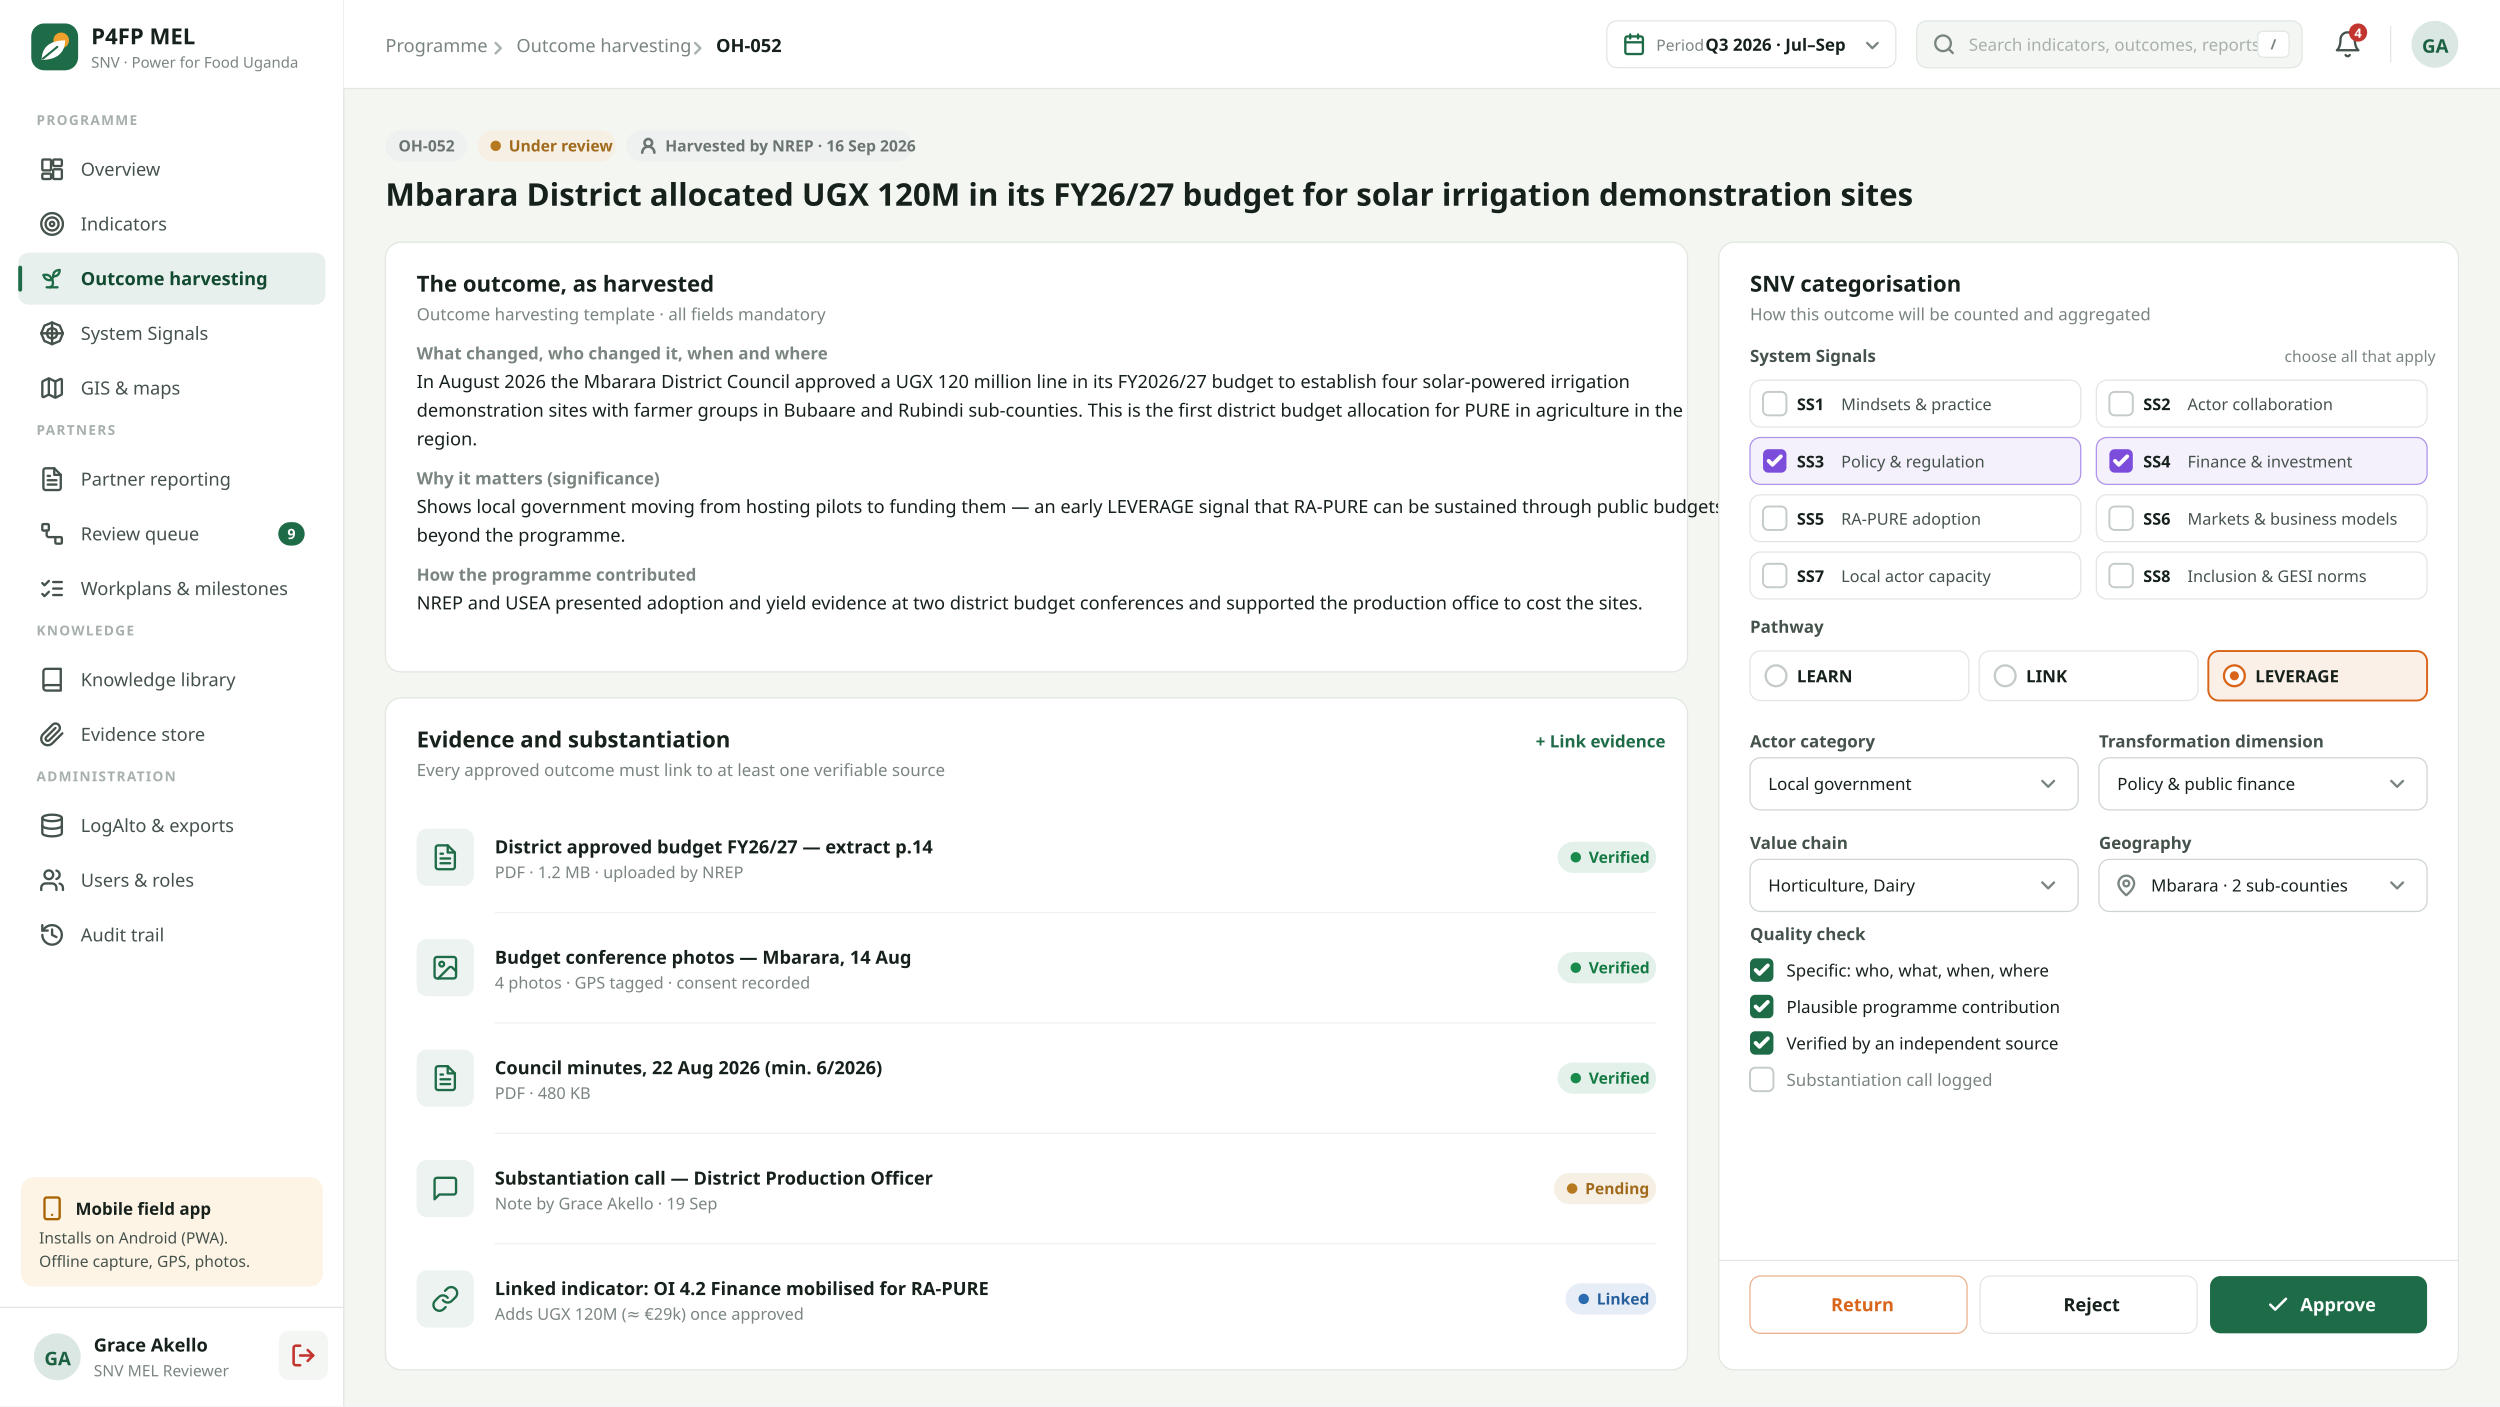
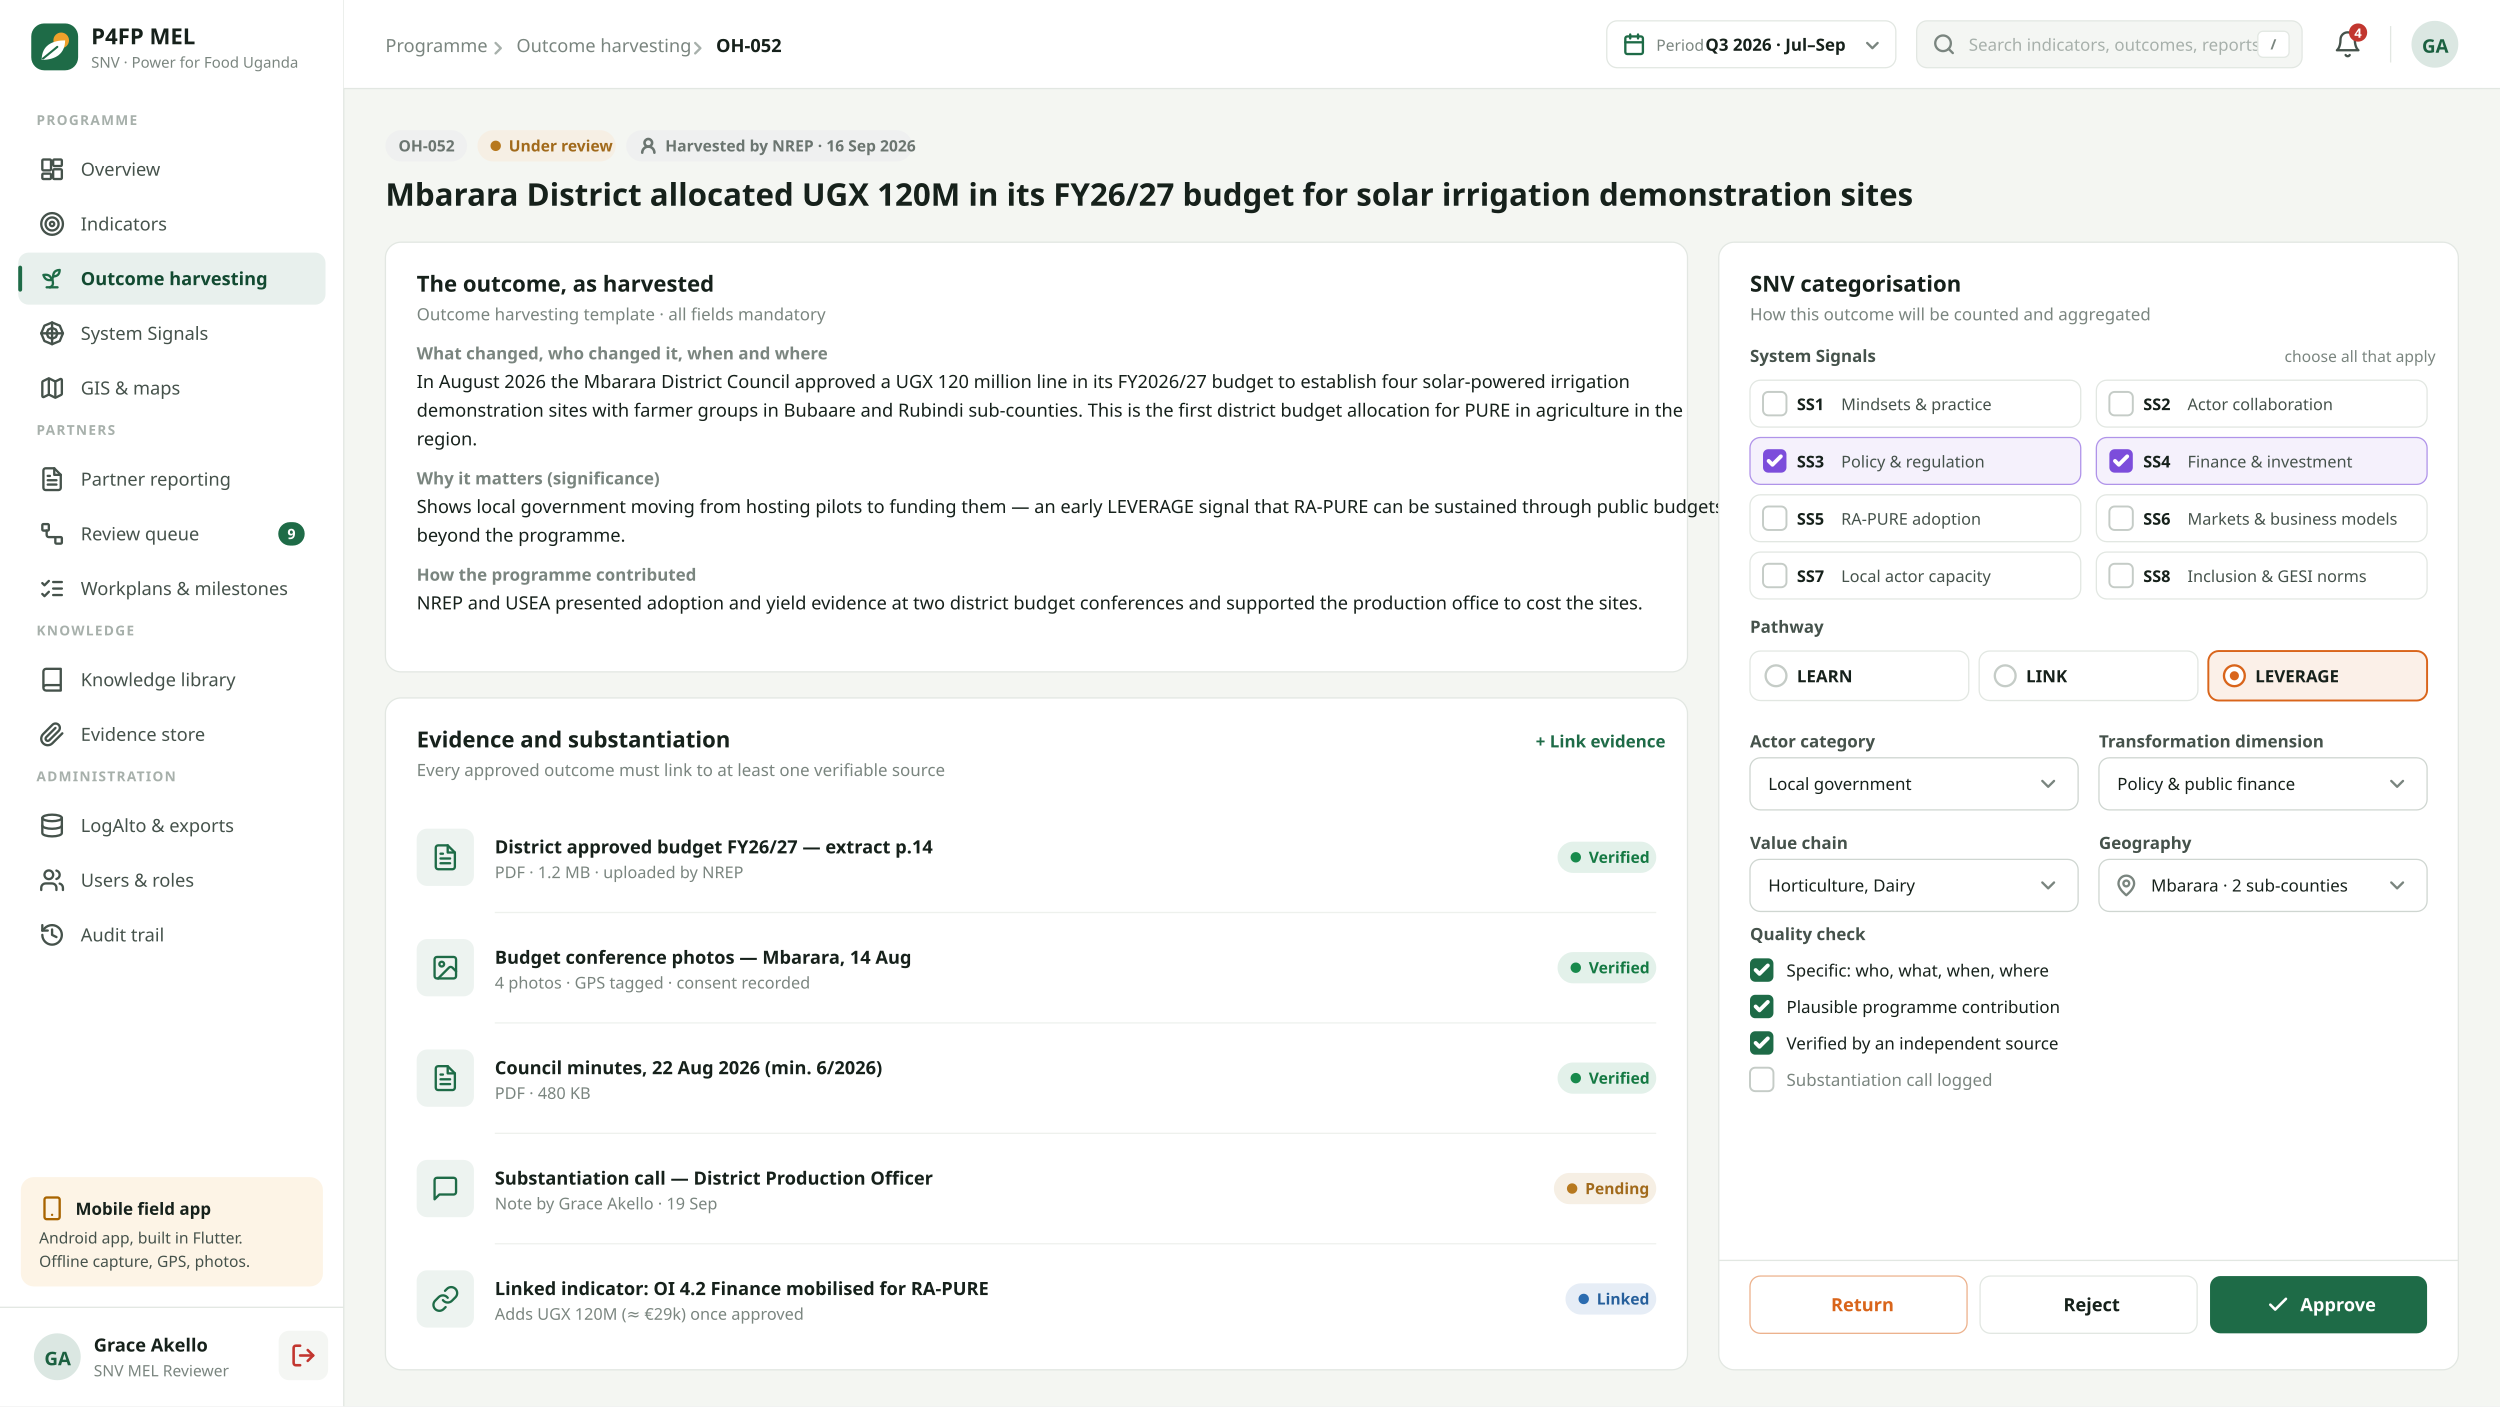
<svg xmlns="http://www.w3.org/2000/svg" width="1920" height="1080" viewBox="0 0 1920 1080">
  <rect id="page-background" x="0.0" y="0.0" width="1920.0" height="1080.0" fill="#F4F6F2" />
  <g id="sidebar">
    <rect id="sidebar-bg" x="0.0" y="0.0" width="264.0" height="1080.0" fill="#FFFFFF" />
    <line x1="264.0" y1="0.0" x2="264.0" y2="1080.0" stroke="#E2E7E2" stroke-width="1" />
    <g id="logo-mark">
      <rect x="24.0" y="18.0" width="36.0" height="36.0" rx="10.0" fill="#1E6B47" />
      <circle cx="47.0" cy="31.0" r="6.0" fill="#F0A12B" />
      <path d="M32.0 46.0 C32.0 35.0 40.0 31.0 50.0 31.0 C50.0 41.0 43.0 46.0 32.0 46.0 Z" fill="#FFFFFF" />
      <path d="M33.0 45.0 L44.0 36.0" fill="none" stroke="#1E6B47" stroke-width="1.6" stroke-linejoin="round" stroke-linecap="round" />
    </g>
    <text id="product-name" x="70.0" y="34.0" font-family="Segoe UI" font-size="17" font-weight="700" fill="#16211B">P4FP MEL</text>
    <text id="product-sub" x="70.0" y="52.0" font-family="Segoe UI" font-size="11.5" font-weight="400" fill="#7A857F">SNV · Power for Food Uganda</text>
    <text id="nav-group-PROGRAMME" x="28.0" y="96.0" font-family="Segoe UI" font-size="10.5" font-weight="600" fill="#A7B0AB" letter-spacing="1">PROGRAMME</text>
    <g id="nav-Overview">
      <g id="icon-grid" transform="translate(30.0 120.0) scale(0.8333)">
        <path d="M4 3h6a1 1 0 0 1 1 1v8a1 1 0 0 1-1 1H4a1 1 0 0 1-1-1V4a1 1 0 0 1 1-1z" fill="none" stroke="#45524B" stroke-width="2.16" stroke-linecap="round" stroke-linejoin="round" />
        <path d="M14 3h6a1 1 0 0 1 1 1v4a1 1 0 0 1-1 1h-6a1 1 0 0 1-1-1V4a1 1 0 0 1 1-1z" fill="none" stroke="#45524B" stroke-width="2.16" stroke-linecap="round" stroke-linejoin="round" />
        <path d="M14 12h6a1 1 0 0 1 1 1v7a1 1 0 0 1-1 1h-6a1 1 0 0 1-1-1v-7a1 1 0 0 1 1-1z" fill="none" stroke="#45524B" stroke-width="2.16" stroke-linecap="round" stroke-linejoin="round" />
        <path d="M4 16h6a1 1 0 0 1 1 1v3a1 1 0 0 1-1 1H4a1 1 0 0 1-1-1v-3a1 1 0 0 1 1-1z" fill="none" stroke="#45524B" stroke-width="2.16" stroke-linecap="round" stroke-linejoin="round" />
      </g>
      <text id="label" x="62.0" y="135.0" font-family="Segoe UI" font-size="14" font-weight="400" fill="#45524B">Overview</text>
    </g>
    <g id="nav-Indicators">
      <g id="icon-target" transform="translate(30.0 162.0) scale(0.8333)">
        <path d="M12 2a10 10 0 1 0 0 20 10 10 0 1 0 0-20z" fill="none" stroke="#45524B" stroke-width="2.16" stroke-linecap="round" stroke-linejoin="round" />
        <path d="M12 6a6 6 0 1 0 0 12 6 6 0 1 0 0-12z" fill="none" stroke="#45524B" stroke-width="2.16" stroke-linecap="round" stroke-linejoin="round" />
        <path d="M12 10a2 2 0 1 0 0 4 2 2 0 1 0 0-4z" fill="none" stroke="#45524B" stroke-width="2.16" stroke-linecap="round" stroke-linejoin="round" />
      </g>
      <text id="label-2" x="62.0" y="177.0" font-family="Segoe UI" font-size="14" font-weight="400" fill="#45524B">Indicators</text>
    </g>
    <g id="nav-Outcome-harvesting">
      <rect id="active-bg" x="14.0" y="194.0" width="236.0" height="40.0" rx="8" fill="#E8F0ED" />
      <rect id="active-bar" x="14.0" y="204.0" width="3.0" height="20.0" rx="1.5" fill="#1E6B47" />
      <g id="icon-sprout" transform="translate(30.0 204.0) scale(0.8333)">
        <path d="M7 20h10" fill="none" stroke="#1E6B47" stroke-width="2.16" stroke-linecap="round" stroke-linejoin="round" />
        <path d="M10 20c5.5-2.5.8-6.4 3-10" fill="none" stroke="#1E6B47" stroke-width="2.16" stroke-linecap="round" stroke-linejoin="round" />
        <path d="M9.5 9.4c1.1.8 1.8 2.2 2.3 3.7-2 .4-3.5.4-4.8-.3-1.2-.6-2.3-1.9-3-4.2 2.8-.5 4.4 0 5.5.8z" fill="none" stroke="#1E6B47" stroke-width="2.16" stroke-linecap="round" stroke-linejoin="round" />
        <path d="M14.1 6a7 7 0 0 0-1.1 4c1.9-.1 3.3-.6 4.3-1.4 1-1 1.6-2.3 1.7-4.6-2.7.1-4 1-4.9 2z" fill="none" stroke="#1E6B47" stroke-width="2.16" stroke-linecap="round" stroke-linejoin="round" />
      </g>
      <text id="label-3" x="62.0" y="219.0" font-family="Segoe UI" font-size="14" font-weight="600" fill="#124A31">Outcome harvesting</text>
    </g>
    <g id="nav-System-Signals">
      <g id="icon-radar" transform="translate(30.0 246.0) scale(0.8333)">
        <path d="M12 2l7.07 2.93L22 12l-2.93 7.07L12 22l-7.07-2.93L2 12l2.93-7.07z" fill="none" stroke="#45524B" stroke-width="2.16" stroke-linecap="round" stroke-linejoin="round" />
        <path d="M12 7l3.5 1.5L17 12l-1.5 3.5L12 17l-3.5-1.5L7 12l1.5-3.5z" fill="none" stroke="#45524B" stroke-width="2.16" stroke-linecap="round" stroke-linejoin="round" />
        <path d="M12 2v20" fill="none" stroke="#45524B" stroke-width="2.16" stroke-linecap="round" stroke-linejoin="round" />
        <path d="M2 12h20" fill="none" stroke="#45524B" stroke-width="2.16" stroke-linecap="round" stroke-linejoin="round" />
      </g>
      <text id="label-4" x="62.0" y="261.0" font-family="Segoe UI" font-size="14" font-weight="400" fill="#45524B">System Signals</text>
    </g>
    <g id="nav-GIS-maps">
      <g id="icon-map" transform="translate(30.0 288.0) scale(0.8333)">
        <path d="M14.1 5.55a2 2 0 0 0 1.8 0l3.65-1.83A1 1 0 0 1 21 4.62v12.76a1 1 0 0 1-.55.9l-4.55 2.27a2 2 0 0 1-1.8 0l-4.2-2.1a2 2 0 0 0-1.8 0l-3.65 1.83A1 1 0 0 1 3 19.38V6.62a1 1 0 0 1 .55-.9l4.55-2.27a2 2 0 0 1 1.8 0z" fill="none" stroke="#45524B" stroke-width="2.16" stroke-linecap="round" stroke-linejoin="round" />
        <path d="M15 5.76v15" fill="none" stroke="#45524B" stroke-width="2.16" stroke-linecap="round" stroke-linejoin="round" />
        <path d="M9 3.24v15" fill="none" stroke="#45524B" stroke-width="2.16" stroke-linecap="round" stroke-linejoin="round" />
      </g>
      <text id="label-5" x="62.0" y="303.0" font-family="Segoe UI" font-size="14" font-weight="400" fill="#45524B">GIS &amp; maps</text>
    </g>
    <text id="nav-group-PARTNERS" x="28.0" y="334.0" font-family="Segoe UI" font-size="10.5" font-weight="600" fill="#A7B0AB" letter-spacing="1">PARTNERS</text>
    <g id="nav-Partner-reporting">
      <g id="icon-file" transform="translate(30.0 358.0) scale(0.8333)">
        <path d="M14 2H6a2 2 0 0 0-2 2v16a2 2 0 0 0 2 2h12a2 2 0 0 0 2-2V8z" fill="none" stroke="#45524B" stroke-width="2.16" stroke-linecap="round" stroke-linejoin="round" />
        <path d="M14 2v6h6" fill="none" stroke="#45524B" stroke-width="2.16" stroke-linecap="round" stroke-linejoin="round" />
        <path d="M16 13H8" fill="none" stroke="#45524B" stroke-width="2.16" stroke-linecap="round" stroke-linejoin="round" />
        <path d="M16 17H8" fill="none" stroke="#45524B" stroke-width="2.16" stroke-linecap="round" stroke-linejoin="round" />
        <path d="M10 9H8" fill="none" stroke="#45524B" stroke-width="2.16" stroke-linecap="round" stroke-linejoin="round" />
      </g>
      <text id="label-6" x="62.0" y="373.0" font-family="Segoe UI" font-size="14" font-weight="400" fill="#45524B">Partner reporting</text>
    </g>
    <g id="nav-Review-queue">
      <g id="icon-workflow" transform="translate(30.0 400.0) scale(0.8333)">
        <path d="M4 3h4a1 1 0 0 1 1 1v4a1 1 0 0 1-1 1H4a1 1 0 0 1-1-1V4a1 1 0 0 1 1-1z" fill="none" stroke="#45524B" stroke-width="2.16" stroke-linecap="round" stroke-linejoin="round" />
        <path d="M16 15h4a1 1 0 0 1 1 1v4a1 1 0 0 1-1 1h-4a1 1 0 0 1-1-1v-4a1 1 0 0 1 1-1z" fill="none" stroke="#45524B" stroke-width="2.16" stroke-linecap="round" stroke-linejoin="round" />
        <path d="M7 9v4a2 2 0 0 0 2 2h6" fill="none" stroke="#45524B" stroke-width="2.16" stroke-linecap="round" stroke-linejoin="round" />
      </g>
      <text id="label-7" x="62.0" y="415.0" font-family="Segoe UI" font-size="14" font-weight="400" fill="#45524B">Review queue</text>
      <rect id="badge" x="213.7" y="401.0" width="20.3" height="18.0" rx="9" fill="#1E6B47" />
      <text id="badge-n" x="220.7" y="414.0" font-family="Segoe UI" font-size="11" font-weight="700" fill="#FFFFFF">9</text>
    </g>
    <g id="nav-Workplans-milestones">
      <g id="icon-listcheck" transform="translate(30.0 442.0) scale(0.8333)">
        <path d="M3 17l2 2 4-4" fill="none" stroke="#45524B" stroke-width="2.16" stroke-linecap="round" stroke-linejoin="round" />
        <path d="M3 7l2 2 4-4" fill="none" stroke="#45524B" stroke-width="2.16" stroke-linecap="round" stroke-linejoin="round" />
        <path d="M13 6h8" fill="none" stroke="#45524B" stroke-width="2.16" stroke-linecap="round" stroke-linejoin="round" />
        <path d="M13 12h8" fill="none" stroke="#45524B" stroke-width="2.16" stroke-linecap="round" stroke-linejoin="round" />
        <path d="M13 18h8" fill="none" stroke="#45524B" stroke-width="2.16" stroke-linecap="round" stroke-linejoin="round" />
      </g>
      <text id="label-8" x="62.0" y="457.0" font-family="Segoe UI" font-size="14" font-weight="400" fill="#45524B">Workplans &amp; milestones</text>
    </g>
    <text id="nav-group-KNOWLEDGE" x="28.0" y="488.0" font-family="Segoe UI" font-size="10.5" font-weight="600" fill="#A7B0AB" letter-spacing="1">KNOWLEDGE</text>
    <g id="nav-Knowledge-library">
      <g id="icon-book" transform="translate(30.0 512.0) scale(0.8333)">
        <path d="M4 19.5v-15A2.5 2.5 0 0 1 6.5 2H20v20H6.5a2.5 2.5 0 0 1 0-5H20" fill="none" stroke="#45524B" stroke-width="2.16" stroke-linecap="round" stroke-linejoin="round" />
      </g>
      <text id="label-9" x="62.0" y="527.0" font-family="Segoe UI" font-size="14" font-weight="400" fill="#45524B">Knowledge library</text>
    </g>
    <g id="nav-Evidence-store">
      <g id="icon-clip" transform="translate(30.0 554.0) scale(0.8333)">
        <path d="M21.44 11.05l-9.19 9.19a6 6 0 0 1-8.49-8.49l8.57-8.57A4 4 0 1 1 18 8.84l-8.59 8.57a2 2 0 0 1-2.83-2.83l8.49-8.48" fill="none" stroke="#45524B" stroke-width="2.16" stroke-linecap="round" stroke-linejoin="round" />
      </g>
      <text id="label-10" x="62.0" y="569.0" font-family="Segoe UI" font-size="14" font-weight="400" fill="#45524B">Evidence store</text>
    </g>
    <text id="nav-group-ADMINISTRATION" x="28.0" y="600.0" font-family="Segoe UI" font-size="10.5" font-weight="600" fill="#A7B0AB" letter-spacing="1">ADMINISTRATION</text>
    <g id="nav-LogAlto-exports">
      <g id="icon-database" transform="translate(30.0 624.0) scale(0.8333)">
        <path d="M12 2c5 0 9 1.34 9 3s-4 3-9 3-9-1.34-9-3 4-3 9-3z" fill="none" stroke="#45524B" stroke-width="2.16" stroke-linecap="round" stroke-linejoin="round" />
        <path d="M3 5v14c0 1.66 4 3 9 3s9-1.34 9-3V5" fill="none" stroke="#45524B" stroke-width="2.16" stroke-linecap="round" stroke-linejoin="round" />
        <path d="M3 12c0 1.66 4 3 9 3s9-1.34 9-3" fill="none" stroke="#45524B" stroke-width="2.16" stroke-linecap="round" stroke-linejoin="round" />
      </g>
      <text id="label-11" x="62.0" y="639.0" font-family="Segoe UI" font-size="14" font-weight="400" fill="#45524B">LogAlto &amp; exports</text>
    </g>
    <g id="nav-Users-roles">
      <g id="icon-users" transform="translate(30.0 666.0) scale(0.8333)">
        <path d="M16 21v-2a4 4 0 0 0-4-4H6a4 4 0 0 0-4 4v2" fill="none" stroke="#45524B" stroke-width="2.16" stroke-linecap="round" stroke-linejoin="round" />
        <path d="M9 3a4 4 0 1 0 0 8 4 4 0 1 0 0-8z" fill="none" stroke="#45524B" stroke-width="2.16" stroke-linecap="round" stroke-linejoin="round" />
        <path d="M22 21v-2a4 4 0 0 0-3-3.87" fill="none" stroke="#45524B" stroke-width="2.16" stroke-linecap="round" stroke-linejoin="round" />
        <path d="M16 3.13a4 4 0 0 1 0 7.75" fill="none" stroke="#45524B" stroke-width="2.16" stroke-linecap="round" stroke-linejoin="round" />
      </g>
      <text id="label-12" x="62.0" y="681.0" font-family="Segoe UI" font-size="14" font-weight="400" fill="#45524B">Users &amp; roles</text>
    </g>
    <g id="nav-Audit-trail">
      <g id="icon-history" transform="translate(30.0 708.0) scale(0.8333)">
        <path d="M3 12a9 9 0 1 0 9-9 9.75 9.75 0 0 0-6.74 2.74L3 8" fill="none" stroke="#45524B" stroke-width="2.16" stroke-linecap="round" stroke-linejoin="round" />
        <path d="M3 3v5h5" fill="none" stroke="#45524B" stroke-width="2.16" stroke-linecap="round" stroke-linejoin="round" />
        <path d="M12 7v5l4 2" fill="none" stroke="#45524B" stroke-width="2.16" stroke-linecap="round" stroke-linejoin="round" />
      </g>
      <text id="label-13" x="62.0" y="723.0" font-family="Segoe UI" font-size="14" font-weight="400" fill="#45524B">Audit trail</text>
    </g>
    <g id="sidebar-help-card">
      <rect x="16.0" y="904.0" width="232.0" height="84.0" rx="10" fill="#FDF4E6" />
      <g id="icon-phone" transform="translate(30.0 918.0) scale(0.8333)">
        <path d="M7 2h10a2 2 0 0 1 2 2v16a2 2 0 0 1-2 2H7a2 2 0 0 1-2-2V4a2 2 0 0 1 2-2z" fill="none" stroke="#A86400" stroke-width="2.16" stroke-linecap="round" stroke-linejoin="round" />
        <path d="M12 18h.01" fill="none" stroke="#A86400" stroke-width="2.16" stroke-linecap="round" stroke-linejoin="round" />
      </g>
      <text id="Mobile-field-app" x="58.0" y="933.0" font-family="Segoe UI" font-size="13" font-weight="600" fill="#16211B">Mobile field app</text>
-       <text id="Installs-on-Android-PWA" x="30.0" y="955.0" font-family="Segoe UI" font-size="12" font-weight="400" fill="#45524B">Installs on Android (PWA).</text>
+       <text id="Android-app-built-in-Flutte" x="30.0" y="955.0" font-family="Segoe UI" font-size="12" font-weight="400" fill="#45524B">Android app, built in Flutter.</text>
      <text id="Offline-capture-GPS-photos" x="30.0" y="973.0" font-family="Segoe UI" font-size="12" font-weight="400" fill="#45524B">Offline capture, GPS, photos.</text>
    </g>
    <g id="sidebar-user">
      <line x1="0.0" y1="1004.0" x2="264.0" y2="1004.0" stroke="#E2E7E2" stroke-width="1" />
      <g id="avatar-GA">
        <circle cx="44.0" cy="1042.0" r="18.0" fill="#DBE7E2" />
        <text id="GA" x="34.1" y="1048.5" font-family="Segoe UI" font-size="14.4" font-weight="600" fill="#1B6040">GA</text>
      </g>
      <text id="Grace-Akello" x="72.0" y="1038.0" font-family="Segoe UI" font-size="14" font-weight="600" fill="#16211B">Grace Akello</text>
      <text id="SNV-MEL-Reviewer" x="72.0" y="1057.0" font-family="Segoe UI" font-size="12" font-weight="400" fill="#7A857F">SNV MEL Reviewer</text>
      <rect id="sign-out-button" x="214.0" y="1022.0" width="38.0" height="38.0" rx="8" fill="#F4F6F3" />
      <g id="icon-logout" transform="translate(223.0 1031.0) scale(0.8333)">
        <path d="M9 21H5a2 2 0 0 1-2-2V5a2 2 0 0 1 2-2h4" fill="none" stroke="#C2362F" stroke-width="2.40" stroke-linecap="round" stroke-linejoin="round" />
        <path d="M16 17l5-5-5-5" fill="none" stroke="#C2362F" stroke-width="2.40" stroke-linecap="round" stroke-linejoin="round" />
        <path d="M21 12H9" fill="none" stroke="#C2362F" stroke-width="2.40" stroke-linecap="round" stroke-linejoin="round" />
      </g>
    </g>
  </g>
  <g id="top-bar">
    <rect id="top-bar-bg" x="264.0" y="0.0" width="1656.0" height="68.0" fill="#FFFFFF" />
    <line x1="264.0" y1="68.0" x2="1920.0" y2="68.0" stroke="#E2E7E2" stroke-width="1" />
    <text id="crumb-Programme" x="296.0" y="40.0" font-family="Segoe UI" font-size="14" font-weight="400" fill="#7A857F">Programme</text>
    <g id="icon-chevright" transform="translate(374.6 29.0) scale(0.6667)">
      <path d="M9 18l6-6-6-6" fill="none" stroke="#A7B0AB" stroke-width="2.70" stroke-linecap="round" stroke-linejoin="round" />
    </g>
    <text id="crumb-Outcome-harvesting" x="396.6" y="40.0" font-family="Segoe UI" font-size="14" font-weight="400" fill="#7A857F">Outcome harvesting</text>
    <g id="icon-chevright-2" transform="translate(527.9 29.0) scale(0.6667)">
      <path d="M9 18l6-6-6-6" fill="none" stroke="#A7B0AB" stroke-width="2.70" stroke-linecap="round" stroke-linejoin="round" />
    </g>
    <text id="crumb-OH-052" x="549.9" y="40.0" font-family="Segoe UI" font-size="14" font-weight="600" fill="#16211B">OH-052</text>
    <g id="avatar-GA-2">
      <circle cx="1870.0" cy="34.0" r="18.0" fill="#DBE7E2" />
      <text id="GA-2" x="1860.1" y="40.5" font-family="Segoe UI" font-size="14.4" font-weight="600" fill="#1B6040">GA</text>
    </g>
    <line x1="1836.0" y1="20.0" x2="1836.0" y2="48.0" stroke="#E2E7E2" stroke-width="1" />
    <g id="notifications">
      <g id="icon-bell" transform="translate(1792.0 23.0) scale(0.9167)">
        <path d="M6 8a6 6 0 0 1 12 0c0 7 3 9 3 9H3s3-2 3-9" fill="none" stroke="#45524B" stroke-width="1.96" stroke-linecap="round" stroke-linejoin="round" />
        <path d="M10.3 21a1.94 1.94 0 0 0 3.4 0" fill="none" stroke="#45524B" stroke-width="1.96" stroke-linecap="round" stroke-linejoin="round" />
      </g>
      <circle cx="1811.0" cy="25.0" r="7.0" fill="#C2362F" />
      <text id="4" x="1808.1" y="29.0" font-family="Segoe UI" font-size="10" font-weight="700" fill="#FFFFFF">4</text>
    </g>
    <g id="search">
      <rect x="1472.0" y="16.0" width="296.0" height="36.0" rx="8" fill="#F4F6F3" stroke="#E2E7E2" stroke-width="1" />
      <g id="icon-search" transform="translate(1484.0 25.0) scale(0.75)">
        <path d="M11 3a8 8 0 1 0 0 16 8 8 0 1 0 0-16z" fill="none" stroke="#7A857F" stroke-width="2.40" stroke-linecap="round" stroke-linejoin="round" />
        <path d="M21 21l-4.3-4.3" fill="none" stroke="#7A857F" stroke-width="2.40" stroke-linecap="round" stroke-linejoin="round" />
      </g>
      <text id="Search-indicators-outcomes" x="1512.0" y="39.0" font-family="Segoe UI" font-size="13" font-weight="400" fill="#A7B0AB">Search indicators, outcomes, reports…</text>
      <rect x="1734.0" y="24.0" width="24.0" height="20.0" rx="4" fill="#FFFFFF" stroke="#E2E7E2" stroke-width="1" />
      <text id="layer" x="1743.7" y="38.0" font-family="Segoe UI" font-size="11" font-weight="600" fill="#7A857F">/</text>
    </g>
    <g id="period-selector">
      <rect x="1234.0" y="16.0" width="222.0" height="36.0" rx="8" fill="#FFFFFF" stroke="#E2E7E2" stroke-width="1" />
      <g id="icon-calendar" transform="translate(1246.0 25.0) scale(0.75)">
        <path d="M5 4h14a2 2 0 0 1 2 2v14a2 2 0 0 1-2 2H5a2 2 0 0 1-2-2V6a2 2 0 0 1 2-2z" fill="none" stroke="#1E6B47" stroke-width="2.40" stroke-linecap="round" stroke-linejoin="round" />
        <path d="M16 2v4" fill="none" stroke="#1E6B47" stroke-width="2.40" stroke-linecap="round" stroke-linejoin="round" />
        <path d="M8 2v4" fill="none" stroke="#1E6B47" stroke-width="2.40" stroke-linecap="round" stroke-linejoin="round" />
        <path d="M3 10h18" fill="none" stroke="#1E6B47" stroke-width="2.40" stroke-linecap="round" stroke-linejoin="round" />
      </g>
      <text id="Period" x="1272.0" y="39.0" font-family="Segoe UI" font-size="12" font-weight="400" fill="#7A857F">Period</text>
      <text id="Q3-2026-Jul-Sep" x="1309.7" y="39.0" font-family="Segoe UI" font-size="13" font-weight="600" fill="#16211B">Q3 2026 · Jul–Sep</text>
      <g id="icon-chevdown" transform="translate(1430.0 27.0) scale(0.6667)">
        <path d="M6 9l6 6 6-6" fill="none" stroke="#7A857F" stroke-width="2.70" stroke-linecap="round" stroke-linejoin="round" />
      </g>
    </g>
  </g>
  <g id="header">
    <g id="chip-OH-052">
      <rect x="296.0" y="100.0" width="62.7" height="24.0" rx="12.0" fill="#EFF0F0" />
      <text id="OH-052" x="306.0" y="116.3" font-family="Segoe UI" font-size="12" font-weight="600" fill="#6B7570">OH-052</text>
    </g>
    <g id="chip-Under-review">
      <rect x="366.7" y="100.0" width="106.2" height="24.0" rx="12.0" fill="#F6EFE4" />
      <circle cx="380.7" cy="112.0" r="4.0" fill="#B7791F" />
      <text id="Under-review" x="390.7" y="116.3" font-family="Segoe UI" font-size="12" font-weight="600" fill="#A16A1B">Under review</text>
    </g>
    <g id="chip-Harvested-by-NREP-16-Sep-2026">
      <rect x="480.9" y="100.0" width="219.7" height="24.0" rx="12.0" fill="#EFF0F0" />
      <g id="icon-user" transform="translate(490.9 105.0) scale(0.5833)">
        <path d="M12 3a5 5 0 1 0 0 10 5 5 0 1 0 0-10z" fill="none" stroke="#6B7570" stroke-width="3.43" stroke-linecap="round" stroke-linejoin="round" />
        <path d="M20 21a8 8 0 0 0-16 0" fill="none" stroke="#6B7570" stroke-width="3.43" stroke-linecap="round" stroke-linejoin="round" />
      </g>
      <text id="Harvested-by-NREP-16-Sep-2" x="510.9" y="116.3" font-family="Segoe UI" font-size="12" font-weight="600" fill="#6B7570">Harvested by NREP · 16 Sep 2026</text>
    </g>
    <text id="Mbarara-District-allocated-U" x="296.0" y="158.0" font-family="Segoe UI" font-size="24" font-weight="700" fill="#16211B">Mbarara District allocated UGX 120M in its FY26/27 budget for solar irrigation demonstration sites</text>
  </g>
  <rect id="The-outcome-as-harvested-bg" x="296.0" y="186.0" width="1000.0" height="330.0" rx="12" fill="#FFFFFF" stroke="#E2E7E2" stroke-width="1" />
  <text id="title" x="320.0" y="224.0" font-family="Segoe UI" font-size="17" font-weight="600" fill="#16211B">The outcome, as harvested</text>
  <text id="subtitle" x="320.0" y="246.0" font-family="Segoe UI" font-size="13" font-weight="400" fill="#7A857F">Outcome harvesting template · all fields mandatory</text>
  <text id="What-changed-who-ch" x="320.0" y="276.0" font-family="Segoe UI" font-size="13" font-weight="600" fill="#7A857F">What changed, who changed it, when and where</text>
  <g id="para-In-August-2026-the-M">
    <text id="line" x="320.0" y="298.0" font-family="Segoe UI" font-size="14" font-weight="400" fill="#16211B">In August 2026 the Mbarara District Council approved a UGX 120 million line in its FY2026/27 budget to establish four solar-powered irrigation</text>
    <text id="line-2" x="320.0" y="320.0" font-family="Segoe UI" font-size="14" font-weight="400" fill="#16211B">demonstration sites with farmer groups in Bubaare and Rubindi sub-counties. This is the first district budget allocation for PURE in agriculture in the</text>
    <text id="line-3" x="320.0" y="342.0" font-family="Segoe UI" font-size="14" font-weight="400" fill="#16211B">region.</text>
  </g>
  <text id="Why-it-matters-sign" x="320.0" y="372.0" font-family="Segoe UI" font-size="13" font-weight="600" fill="#7A857F">Why it matters (significance)</text>
  <g id="para-Shows-local-governme">
    <text id="line-4" x="320.0" y="394.0" font-family="Segoe UI" font-size="14" font-weight="400" fill="#16211B">Shows local government moving from hosting pilots to funding them — an early LEVERAGE signal that RA-PURE can be sustained through public budgets</text>
    <text id="line-5" x="320.0" y="416.0" font-family="Segoe UI" font-size="14" font-weight="400" fill="#16211B">beyond the programme.</text>
  </g>
  <text id="How-the-programme-co" x="320.0" y="446.0" font-family="Segoe UI" font-size="13" font-weight="600" fill="#7A857F">How the programme contributed</text>
  <g id="para-NREP-and-USEA-presen">
    <text id="line-6" x="320.0" y="468.0" font-family="Segoe UI" font-size="14" font-weight="400" fill="#16211B">NREP and USEA presented adoption and yield evidence at two district budget conferences and supported the production office to cost the sites.</text>
  </g>
  <rect id="Evidence-and-substantiation-bg" x="296.0" y="536.0" width="1000.0" height="516.0" rx="12" fill="#FFFFFF" stroke="#E2E7E2" stroke-width="1" />
  <text id="title-2" x="320.0" y="574.0" font-family="Segoe UI" font-size="17" font-weight="600" fill="#16211B">Evidence and substantiation</text>
  <text id="subtitle-2" x="320.0" y="596.0" font-family="Segoe UI" font-size="13" font-weight="400" fill="#7A857F">Every approved outcome must link to at least one verifiable source</text>
  <text id="card-action" x="1179.4" y="574.0" font-family="Segoe UI" font-size="13" font-weight="600" fill="#1E6B47">+ Link evidence</text>
  <g id="evidence-District-approved-bu">
    <rect x="320.0" y="636.4" width="44.0" height="44.0" rx="8" fill="#EDF3F0" />
    <g id="icon-file-2" transform="translate(331.0 647.4) scale(0.9167)">
      <path d="M14 2H6a2 2 0 0 0-2 2v16a2 2 0 0 0 2 2h12a2 2 0 0 0 2-2V8z" fill="none" stroke="#1E6B47" stroke-width="1.96" stroke-linecap="round" stroke-linejoin="round" />
      <path d="M14 2v6h6" fill="none" stroke="#1E6B47" stroke-width="1.96" stroke-linecap="round" stroke-linejoin="round" />
      <path d="M16 13H8" fill="none" stroke="#1E6B47" stroke-width="1.96" stroke-linecap="round" stroke-linejoin="round" />
      <path d="M16 17H8" fill="none" stroke="#1E6B47" stroke-width="1.96" stroke-linecap="round" stroke-linejoin="round" />
      <path d="M10 9H8" fill="none" stroke="#1E6B47" stroke-width="1.96" stroke-linecap="round" stroke-linejoin="round" />
    </g>
    <text id="District-approved-budget-FY2" x="380.0" y="655.4" font-family="Segoe UI" font-size="14" font-weight="600" fill="#16211B">District approved budget FY26/27 — extract p.14</text>
    <text id="PDF-1-2-MB-uploaded-by-N" x="380.0" y="674.4" font-family="Segoe UI" font-size="12.5" font-weight="400" fill="#7A857F">PDF · 1.2 MB · uploaded by NREP</text>
    <g id="chip-Verified">
      <rect x="1196.2" y="646.4" width="75.8" height="24.0" rx="12.0" fill="#E3F1EA" />
      <circle cx="1210.2" cy="658.4" r="4.0" fill="#178A4C" />
      <text id="Verified" x="1220.2" y="662.7" font-family="Segoe UI" font-size="12" font-weight="600" fill="#147943">Verified</text>
    </g>
    <line x1="380.0" y1="700.8" x2="1272.0" y2="700.8" stroke="#EEF1ED" stroke-width="1" />
  </g>
  <g id="evidence-Budget-conference-ph">
    <rect x="320.0" y="721.2" width="44.0" height="44.0" rx="8" fill="#EDF3F0" />
    <g id="icon-image" transform="translate(331.0 732.2) scale(0.9167)">
      <path d="M5 3h14a2 2 0 0 1 2 2v14a2 2 0 0 1-2 2H5a2 2 0 0 1-2-2V5a2 2 0 0 1 2-2z" fill="none" stroke="#1E6B47" stroke-width="1.96" stroke-linecap="round" stroke-linejoin="round" />
      <path d="M9 7a2 2 0 1 0 0 4 2 2 0 1 0 0-4z" fill="none" stroke="#1E6B47" stroke-width="1.96" stroke-linecap="round" stroke-linejoin="round" />
      <path d="M21 15l-3.09-3.09a2 2 0 0 0-2.83 0L6 21" fill="none" stroke="#1E6B47" stroke-width="1.96" stroke-linecap="round" stroke-linejoin="round" />
    </g>
    <text id="Budget-conference-photos-M" x="380.0" y="740.2" font-family="Segoe UI" font-size="14" font-weight="600" fill="#16211B">Budget conference photos — Mbarara, 14 Aug</text>
    <text id="4-photos-GPS-tagged-cons" x="380.0" y="759.2" font-family="Segoe UI" font-size="12.5" font-weight="400" fill="#7A857F">4 photos · GPS tagged · consent recorded</text>
    <g id="chip-Verified-2">
      <rect x="1196.2" y="731.2" width="75.8" height="24.0" rx="12.0" fill="#E3F1EA" />
      <circle cx="1210.2" cy="743.2" r="4.0" fill="#178A4C" />
      <text id="Verified-2" x="1220.2" y="747.5" font-family="Segoe UI" font-size="12" font-weight="600" fill="#147943">Verified</text>
    </g>
    <line x1="380.0" y1="785.6" x2="1272.0" y2="785.6" stroke="#EEF1ED" stroke-width="1" />
  </g>
  <g id="evidence-Council-minutes-22">
    <rect x="320.0" y="806.0" width="44.0" height="44.0" rx="8" fill="#EDF3F0" />
    <g id="icon-file-3" transform="translate(331.0 817.0) scale(0.9167)">
      <path d="M14 2H6a2 2 0 0 0-2 2v16a2 2 0 0 0 2 2h12a2 2 0 0 0 2-2V8z" fill="none" stroke="#1E6B47" stroke-width="1.96" stroke-linecap="round" stroke-linejoin="round" />
      <path d="M14 2v6h6" fill="none" stroke="#1E6B47" stroke-width="1.96" stroke-linecap="round" stroke-linejoin="round" />
      <path d="M16 13H8" fill="none" stroke="#1E6B47" stroke-width="1.96" stroke-linecap="round" stroke-linejoin="round" />
      <path d="M16 17H8" fill="none" stroke="#1E6B47" stroke-width="1.96" stroke-linecap="round" stroke-linejoin="round" />
      <path d="M10 9H8" fill="none" stroke="#1E6B47" stroke-width="1.96" stroke-linecap="round" stroke-linejoin="round" />
    </g>
    <text id="Council-minutes-22-Aug-2026" x="380.0" y="825.0" font-family="Segoe UI" font-size="14" font-weight="600" fill="#16211B">Council minutes, 22 Aug 2026 (min. 6/2026)</text>
    <text id="PDF-480-KB" x="380.0" y="844.0" font-family="Segoe UI" font-size="12.5" font-weight="400" fill="#7A857F">PDF · 480 KB</text>
    <g id="chip-Verified-3">
      <rect x="1196.2" y="816.0" width="75.8" height="24.0" rx="12.0" fill="#E3F1EA" />
      <circle cx="1210.2" cy="828.0" r="4.0" fill="#178A4C" />
      <text id="Verified-3" x="1220.2" y="832.3" font-family="Segoe UI" font-size="12" font-weight="600" fill="#147943">Verified</text>
    </g>
    <line x1="380.0" y1="870.4" x2="1272.0" y2="870.4" stroke="#EEF1ED" stroke-width="1" />
  </g>
  <g id="evidence-Substantiation-call">
    <rect x="320.0" y="890.8" width="44.0" height="44.0" rx="8" fill="#EDF3F0" />
    <g id="icon-message" transform="translate(331.0 901.8) scale(0.9167)">
      <path d="M21 15a2 2 0 0 1-2 2H7l-4 4V5a2 2 0 0 1 2-2h14a2 2 0 0 1 2 2z" fill="none" stroke="#1E6B47" stroke-width="1.96" stroke-linecap="round" stroke-linejoin="round" />
    </g>
    <text id="Substantiation-call-Distri" x="380.0" y="909.8" font-family="Segoe UI" font-size="14" font-weight="600" fill="#16211B">Substantiation call — District Production Officer</text>
    <text id="Note-by-Grace-Akello-19-Se" x="380.0" y="928.8" font-family="Segoe UI" font-size="12.5" font-weight="400" fill="#7A857F">Note by Grace Akello · 19 Sep</text>
    <g id="chip-Pending">
      <rect x="1193.4" y="900.8" width="78.6" height="24.0" rx="12.0" fill="#F6EFE4" />
      <circle cx="1207.4" cy="912.8" r="4.0" fill="#B7791F" />
      <text id="Pending" x="1217.4" y="917.1" font-family="Segoe UI" font-size="12" font-weight="600" fill="#A16A1B">Pending</text>
    </g>
    <line x1="380.0" y1="955.2" x2="1272.0" y2="955.2" stroke="#EEF1ED" stroke-width="1" />
  </g>
  <g id="evidence-Linked-indicator-OI">
    <rect x="320.0" y="975.6" width="44.0" height="44.0" rx="8" fill="#EDF3F0" />
    <g id="icon-link" transform="translate(331.0 986.6) scale(0.9167)">
      <path d="M10 13a5 5 0 0 0 7.54.54l3-3a5 5 0 0 0-7.07-7.07l-1.72 1.71" fill="none" stroke="#1E6B47" stroke-width="1.96" stroke-linecap="round" stroke-linejoin="round" />
      <path d="M14 11a5 5 0 0 0-7.54-.54l-3 3a5 5 0 0 0 7.07 7.07l1.71-1.71" fill="none" stroke="#1E6B47" stroke-width="1.96" stroke-linecap="round" stroke-linejoin="round" />
    </g>
    <text id="Linked-indicator-OI-4-2-Fin" x="380.0" y="994.6" font-family="Segoe UI" font-size="14" font-weight="600" fill="#16211B">Linked indicator: OI 4.2 Finance mobilised for RA-PURE</text>
    <text id="Adds-UGX-120M-29k-once" x="380.0" y="1013.6" font-family="Segoe UI" font-size="12.5" font-weight="400" fill="#7A857F">Adds UGX 120M (≈ €29k) once approved</text>
    <g id="chip-Linked">
      <rect x="1202.3" y="985.6" width="69.7" height="24.0" rx="12.0" fill="#E6EDF6" />
      <circle cx="1216.3" cy="997.6" r="4.0" fill="#2B6CB0" />
      <text id="Linked" x="1226.3" y="1001.9" font-family="Segoe UI" font-size="12" font-weight="600" fill="#265F9B">Linked</text>
    </g>
  </g>
  <g id="categorise-panel">
    <rect id="panel-bg" x="1320.0" y="186.0" width="568.0" height="866.0" rx="12" fill="#FFFFFF" stroke="#E2E7E2" stroke-width="1" />
    <text id="SNV-categorisation" x="1344.0" y="224.0" font-family="Segoe UI" font-size="17" font-weight="600" fill="#16211B">SNV categorisation</text>
    <text id="How-this-outcome-will-be-cou" x="1344.0" y="246.0" font-family="Segoe UI" font-size="13" font-weight="400" fill="#7A857F">How this outcome will be counted and aggregated</text>
    <text id="System-Signals" x="1344.0" y="278.0" font-family="Segoe UI" font-size="13" font-weight="600" fill="#45524B">System Signals</text>
    <text id="choose-all-that-apply" x="1754.5" y="278.0" font-family="Segoe UI" font-size="12" font-weight="400" fill="#7A857F">choose all that apply</text>
    <g id="signal-SS1">
      <rect x="1344.0" y="292.0" width="254.0" height="36.0" rx="8" fill="#FFFFFF" stroke="#E2E7E2" stroke-width="1" />
      <g id="checkbox">
        <rect x="1354.0" y="301.0" width="18.0" height="18.0" rx="4" fill="#FFFFFF" stroke="#C5CCC7" stroke-width="1.5" />
      </g>
      <text id="SS1" x="1380.0" y="315.0" font-family="Segoe UI" font-size="12.5" font-weight="700" fill="#16211B">SS1</text>
      <text id="Mindsets-practice" x="1414.0" y="315.0" font-family="Segoe UI" font-size="12.5" font-weight="400" fill="#45524B">Mindsets &amp; practice</text>
    </g>
    <g id="signal-SS2">
      <rect x="1610.0" y="292.0" width="254.0" height="36.0" rx="8" fill="#FFFFFF" stroke="#E2E7E2" stroke-width="1" />
      <g id="checkbox-2">
        <rect x="1620.0" y="301.0" width="18.0" height="18.0" rx="4" fill="#FFFFFF" stroke="#C5CCC7" stroke-width="1.5" />
      </g>
      <text id="SS2" x="1646.0" y="315.0" font-family="Segoe UI" font-size="12.5" font-weight="700" fill="#16211B">SS2</text>
      <text id="Actor-collaboration" x="1680.0" y="315.0" font-family="Segoe UI" font-size="12.5" font-weight="400" fill="#45524B">Actor collaboration</text>
    </g>
    <g id="signal-SS3">
      <rect x="1344.0" y="336.0" width="254.0" height="36.0" rx="8" fill="#F5F1FC" stroke="#B094E9" stroke-width="1" />
      <g id="checkbox-3">
        <rect x="1354.0" y="345.0" width="18.0" height="18.0" rx="4" fill="#7C4DDB" />
        <g id="icon-check" transform="translate(1356.0 347.0) scale(0.5833)">
          <path d="M20 6L9 17l-5-5" fill="none" stroke="#FFFFFF" stroke-width="5.14" stroke-linecap="round" stroke-linejoin="round" />
        </g>
      </g>
      <text id="SS3" x="1380.0" y="359.0" font-family="Segoe UI" font-size="12.5" font-weight="700" fill="#16211B">SS3</text>
      <text id="Policy-regulation" x="1414.0" y="359.0" font-family="Segoe UI" font-size="12.5" font-weight="400" fill="#45524B">Policy &amp; regulation</text>
    </g>
    <g id="signal-SS4">
      <rect x="1610.0" y="336.0" width="254.0" height="36.0" rx="8" fill="#F5F1FC" stroke="#B094E9" stroke-width="1" />
      <g id="checkbox-4">
        <rect x="1620.0" y="345.0" width="18.0" height="18.0" rx="4" fill="#7C4DDB" />
        <g id="icon-check-2" transform="translate(1622.0 347.0) scale(0.5833)">
          <path d="M20 6L9 17l-5-5" fill="none" stroke="#FFFFFF" stroke-width="5.14" stroke-linecap="round" stroke-linejoin="round" />
        </g>
      </g>
      <text id="SS4" x="1646.0" y="359.0" font-family="Segoe UI" font-size="12.5" font-weight="700" fill="#16211B">SS4</text>
      <text id="Finance-investment" x="1680.0" y="359.0" font-family="Segoe UI" font-size="12.5" font-weight="400" fill="#45524B">Finance &amp; investment</text>
    </g>
    <g id="signal-SS5">
      <rect x="1344.0" y="380.0" width="254.0" height="36.0" rx="8" fill="#FFFFFF" stroke="#E2E7E2" stroke-width="1" />
      <g id="checkbox-5">
        <rect x="1354.0" y="389.0" width="18.0" height="18.0" rx="4" fill="#FFFFFF" stroke="#C5CCC7" stroke-width="1.5" />
      </g>
      <text id="SS5" x="1380.0" y="403.0" font-family="Segoe UI" font-size="12.5" font-weight="700" fill="#16211B">SS5</text>
      <text id="RA-PURE-adoption" x="1414.0" y="403.0" font-family="Segoe UI" font-size="12.5" font-weight="400" fill="#45524B">RA-PURE adoption</text>
    </g>
    <g id="signal-SS6">
      <rect x="1610.0" y="380.0" width="254.0" height="36.0" rx="8" fill="#FFFFFF" stroke="#E2E7E2" stroke-width="1" />
      <g id="checkbox-6">
        <rect x="1620.0" y="389.0" width="18.0" height="18.0" rx="4" fill="#FFFFFF" stroke="#C5CCC7" stroke-width="1.5" />
      </g>
      <text id="SS6" x="1646.0" y="403.0" font-family="Segoe UI" font-size="12.5" font-weight="700" fill="#16211B">SS6</text>
      <text id="Markets-business-models" x="1680.0" y="403.0" font-family="Segoe UI" font-size="12.5" font-weight="400" fill="#45524B">Markets &amp; business models</text>
    </g>
    <g id="signal-SS7">
      <rect x="1344.0" y="424.0" width="254.0" height="36.0" rx="8" fill="#FFFFFF" stroke="#E2E7E2" stroke-width="1" />
      <g id="checkbox-7">
        <rect x="1354.0" y="433.0" width="18.0" height="18.0" rx="4" fill="#FFFFFF" stroke="#C5CCC7" stroke-width="1.5" />
      </g>
      <text id="SS7" x="1380.0" y="447.0" font-family="Segoe UI" font-size="12.5" font-weight="700" fill="#16211B">SS7</text>
      <text id="Local-actor-capacity" x="1414.0" y="447.0" font-family="Segoe UI" font-size="12.5" font-weight="400" fill="#45524B">Local actor capacity</text>
    </g>
    <g id="signal-SS8">
      <rect x="1610.0" y="424.0" width="254.0" height="36.0" rx="8" fill="#FFFFFF" stroke="#E2E7E2" stroke-width="1" />
      <g id="checkbox-8">
        <rect x="1620.0" y="433.0" width="18.0" height="18.0" rx="4" fill="#FFFFFF" stroke="#C5CCC7" stroke-width="1.5" />
      </g>
      <text id="SS8" x="1646.0" y="447.0" font-family="Segoe UI" font-size="12.5" font-weight="700" fill="#16211B">SS8</text>
      <text id="Inclusion-GESI-norms" x="1680.0" y="447.0" font-family="Segoe UI" font-size="12.5" font-weight="400" fill="#45524B">Inclusion &amp; GESI norms</text>
    </g>
    <text id="Pathway" x="1344.0" y="486.0" font-family="Segoe UI" font-size="13" font-weight="600" fill="#45524B">Pathway</text>
    <rect id="pathway-LEARN" x="1344.0" y="500.0" width="168.0" height="38.0" rx="8" fill="#FFFFFF" stroke="#E2E7E2" stroke-width="1" />
    <g id="radio">
      <circle cx="1364.0" cy="519.0" r="8.0" fill="#FFFFFF" stroke="#C5CCC7" stroke-width="1.8" />
    </g>
    <text id="LEARN" x="1380.0" y="524.0" font-family="Segoe UI" font-size="13" font-weight="600" fill="#16211B">LEARN</text>
    <rect id="pathway-LINK" x="1520.0" y="500.0" width="168.0" height="38.0" rx="8" fill="#FFFFFF" stroke="#E2E7E2" stroke-width="1" />
    <g id="radio-2">
      <circle cx="1540.0" cy="519.0" r="8.0" fill="#FFFFFF" stroke="#C5CCC7" stroke-width="1.8" />
    </g>
    <text id="LINK" x="1556.0" y="524.0" font-family="Segoe UI" font-size="13" font-weight="600" fill="#16211B">LINK</text>
    <rect id="pathway-LEVERAGE" x="1696.0" y="500.0" width="168.0" height="38.0" rx="8" fill="#FBF0E8" stroke="#D9651B" stroke-width="1.5" />
    <g id="radio-3">
      <circle cx="1716.0" cy="519.0" r="8.0" fill="#FFFFFF" stroke="#D9651B" stroke-width="1.8" />
      <circle cx="1716.0" cy="519.0" r="3.5" fill="#D9651B" />
    </g>
    <text id="LEVERAGE" x="1732.0" y="524.0" font-family="Segoe UI" font-size="13" font-weight="600" fill="#16211B">LEVERAGE</text>
    <g id="field-Actor-category">
      <text id="label-14" x="1344.0" y="574.0" font-family="Segoe UI" font-size="13" font-weight="600" fill="#45524B">Actor category</text>
      <rect id="input" x="1344.0" y="582.0" width="252.0" height="40.0" rx="8" fill="#FFFFFF" stroke="#CFD6D1" stroke-width="1" />
      <text id="value" x="1358.0" y="606.7" font-family="Segoe UI" font-size="13" font-weight="400" fill="#16211B">Local government</text>
      <g id="icon-chevdown-2" transform="translate(1564.0 593.0) scale(0.75)">
        <path d="M6 9l6 6 6-6" fill="none" stroke="#7A857F" stroke-width="2.40" stroke-linecap="round" stroke-linejoin="round" />
      </g>
    </g>
    <g id="field-Transformation-dimension">
      <text id="label-15" x="1612.0" y="574.0" font-family="Segoe UI" font-size="13" font-weight="600" fill="#45524B">Transformation dimension</text>
      <rect id="input-2" x="1612.0" y="582.0" width="252.0" height="40.0" rx="8" fill="#FFFFFF" stroke="#CFD6D1" stroke-width="1" />
      <text id="value-2" x="1626.0" y="606.7" font-family="Segoe UI" font-size="13" font-weight="400" fill="#16211B">Policy &amp; public finance</text>
      <g id="icon-chevdown-3" transform="translate(1832.0 593.0) scale(0.75)">
        <path d="M6 9l6 6 6-6" fill="none" stroke="#7A857F" stroke-width="2.40" stroke-linecap="round" stroke-linejoin="round" />
      </g>
    </g>
    <g id="field-Value-chain">
      <text id="label-16" x="1344.0" y="652.0" font-family="Segoe UI" font-size="13" font-weight="600" fill="#45524B">Value chain</text>
      <rect id="input-3" x="1344.0" y="660.0" width="252.0" height="40.0" rx="8" fill="#FFFFFF" stroke="#CFD6D1" stroke-width="1" />
      <text id="value-3" x="1358.0" y="684.7" font-family="Segoe UI" font-size="13" font-weight="400" fill="#16211B">Horticulture, Dairy</text>
      <g id="icon-chevdown-4" transform="translate(1564.0 671.0) scale(0.75)">
        <path d="M6 9l6 6 6-6" fill="none" stroke="#7A857F" stroke-width="2.40" stroke-linecap="round" stroke-linejoin="round" />
      </g>
    </g>
    <g id="field-Geography">
      <text id="label-17" x="1612.0" y="652.0" font-family="Segoe UI" font-size="13" font-weight="600" fill="#45524B">Geography</text>
      <rect id="input-4" x="1612.0" y="660.0" width="252.0" height="40.0" rx="8" fill="#FFFFFF" stroke="#CFD6D1" stroke-width="1" />
      <g id="icon-pin" transform="translate(1624.0 671.0) scale(0.75)">
        <path d="M20 10c0 6-8 12-8 12s-8-6-8-12a8 8 0 0 1 16 0z" fill="none" stroke="#7A857F" stroke-width="2.40" stroke-linecap="round" stroke-linejoin="round" />
        <path d="M12 7a3 3 0 1 0 0 6 3 3 0 1 0 0-6z" fill="none" stroke="#7A857F" stroke-width="2.40" stroke-linecap="round" stroke-linejoin="round" />
      </g>
      <text id="value-4" x="1652.0" y="684.7" font-family="Segoe UI" font-size="13" font-weight="400" fill="#16211B">Mbarara · 2 sub-counties</text>
      <g id="icon-chevdown-5" transform="translate(1832.0 671.0) scale(0.75)">
        <path d="M6 9l6 6 6-6" fill="none" stroke="#7A857F" stroke-width="2.40" stroke-linecap="round" stroke-linejoin="round" />
      </g>
    </g>
    <text id="Quality-check" x="1344.0" y="722.0" font-family="Segoe UI" font-size="13" font-weight="600" fill="#45524B">Quality check</text>
    <g id="checkbox-9">
      <rect x="1344.0" y="736.0" width="18.0" height="18.0" rx="4" fill="#1E6B47" />
      <g id="icon-check-3" transform="translate(1346.0 738.0) scale(0.5833)">
        <path d="M20 6L9 17l-5-5" fill="none" stroke="#FFFFFF" stroke-width="5.14" stroke-linecap="round" stroke-linejoin="round" />
      </g>
    </g>
    <text id="Specific-who-what-when-w" x="1372.0" y="750.0" font-family="Segoe UI" font-size="13" font-weight="400" fill="#16211B">Specific: who, what, when, where</text>
    <g id="checkbox-10">
      <rect x="1344.0" y="764.0" width="18.0" height="18.0" rx="4" fill="#1E6B47" />
      <g id="icon-check-4" transform="translate(1346.0 766.0) scale(0.5833)">
        <path d="M20 6L9 17l-5-5" fill="none" stroke="#FFFFFF" stroke-width="5.14" stroke-linecap="round" stroke-linejoin="round" />
      </g>
    </g>
    <text id="Plausible-programme-contribu" x="1372.0" y="778.0" font-family="Segoe UI" font-size="13" font-weight="400" fill="#16211B">Plausible programme contribution</text>
    <g id="checkbox-11">
      <rect x="1344.0" y="792.0" width="18.0" height="18.0" rx="4" fill="#1E6B47" />
      <g id="icon-check-5" transform="translate(1346.0 794.0) scale(0.5833)">
        <path d="M20 6L9 17l-5-5" fill="none" stroke="#FFFFFF" stroke-width="5.14" stroke-linecap="round" stroke-linejoin="round" />
      </g>
    </g>
    <text id="Verified-by-an-independent-s" x="1372.0" y="806.0" font-family="Segoe UI" font-size="13" font-weight="400" fill="#16211B">Verified by an independent source</text>
    <g id="checkbox-12">
      <rect x="1344.0" y="820.0" width="18.0" height="18.0" rx="4" fill="#FFFFFF" stroke="#C5CCC7" stroke-width="1.5" />
    </g>
    <text id="Substantiation-call-logged" x="1372.0" y="834.0" font-family="Segoe UI" font-size="13" font-weight="400" fill="#7A857F">Substantiation call logged</text>
    <line x1="1320.0" y1="968.0" x2="1888.0" y2="968.0" stroke="#E2E7E2" stroke-width="1" />
    <g id="button-Return">
      <rect x="1344.0" y="980.0" width="166.7" height="44.0" rx="8" fill="#FFFFFF" stroke="#ECB28D" stroke-width="1" />
      <text id="Return" x="1406.2" y="1007.0" font-family="Segoe UI" font-size="14" font-weight="600" fill="#D9651B">Return</text>
    </g>
    <g id="button-Reject">
      <rect x="1520.7" y="980.0" width="166.7" height="44.0" rx="8" fill="#FFFFFF" stroke="#E2E7E2" stroke-width="1" />
      <text id="Reject" x="1584.7" y="1007.0" font-family="Segoe UI" font-size="14" font-weight="600" fill="#16211B">Reject</text>
    </g>
    <g id="button-Approve">
      <rect x="1697.3" y="980.0" width="166.7" height="44.0" rx="8" fill="#1E6B47" />
      <g id="icon-check-6" transform="translate(1740.6 993.0) scale(0.75)">
        <path d="M20 6L9 17l-5-5" fill="none" stroke="#FFFFFF" stroke-width="2.67" stroke-linecap="round" stroke-linejoin="round" />
      </g>
      <text id="Approve" x="1766.6" y="1007.0" font-family="Segoe UI" font-size="14" font-weight="600" fill="#FFFFFF">Approve</text>
    </g>
  </g>
</svg>
